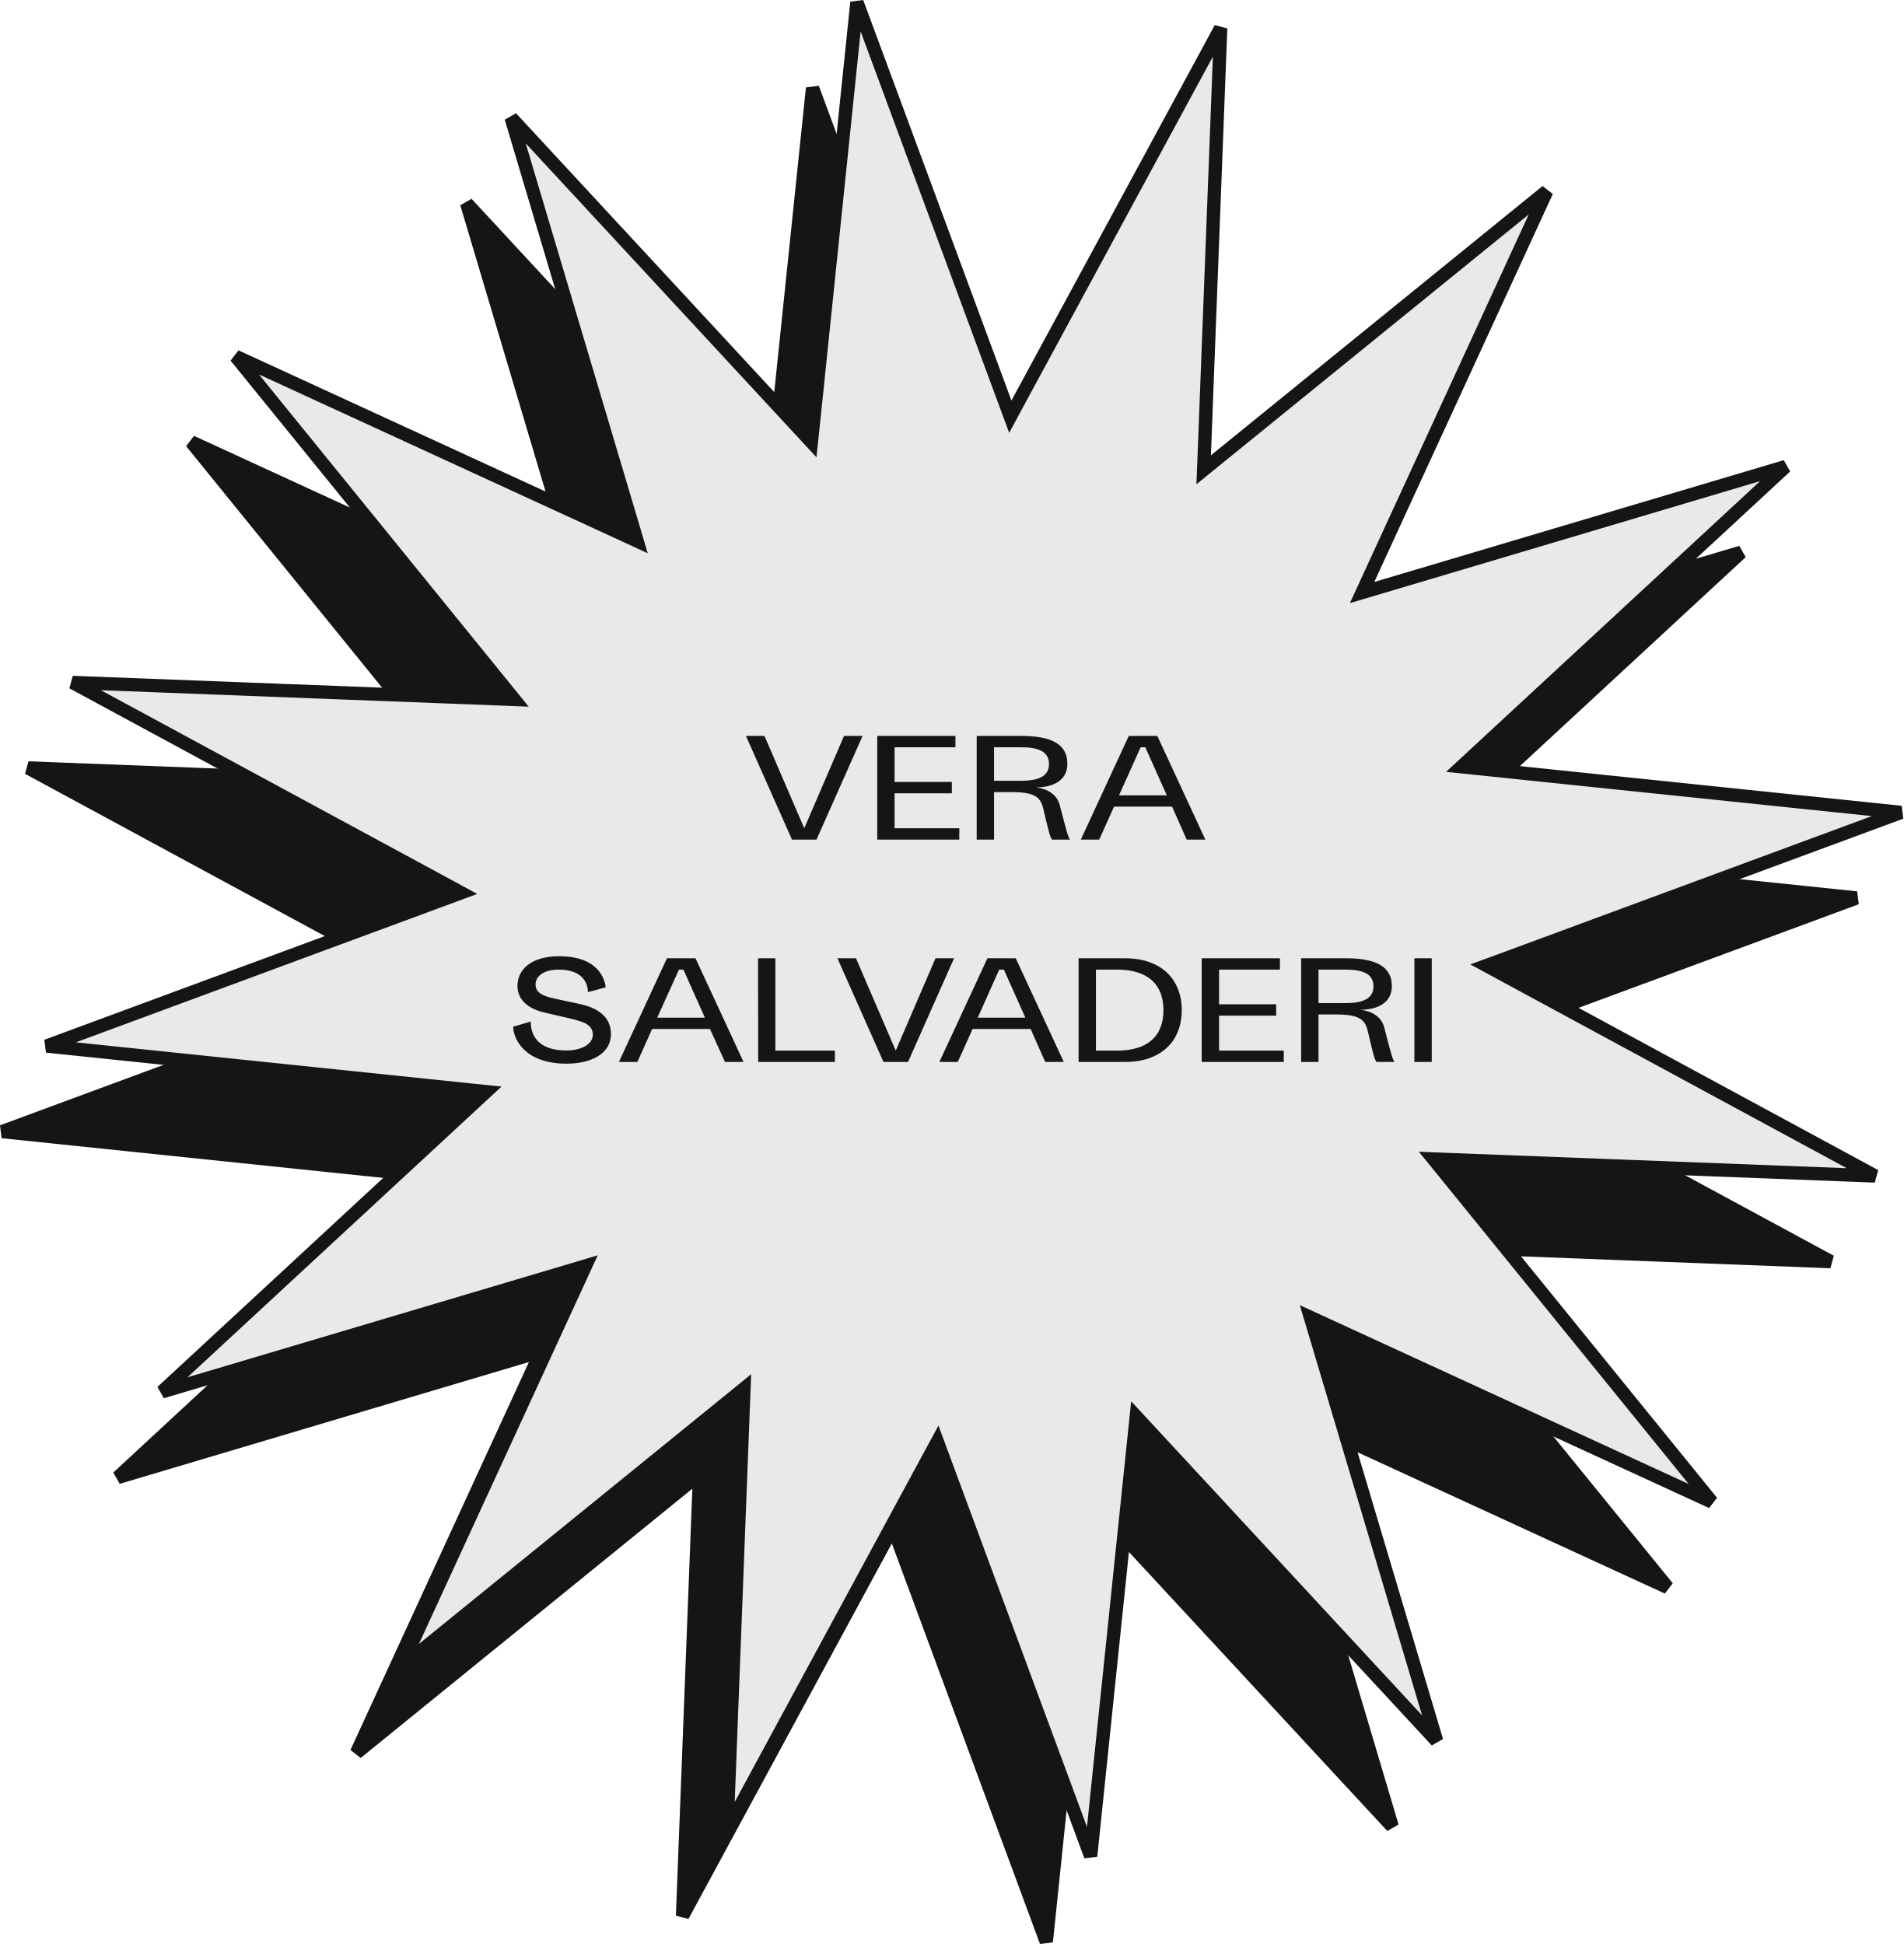
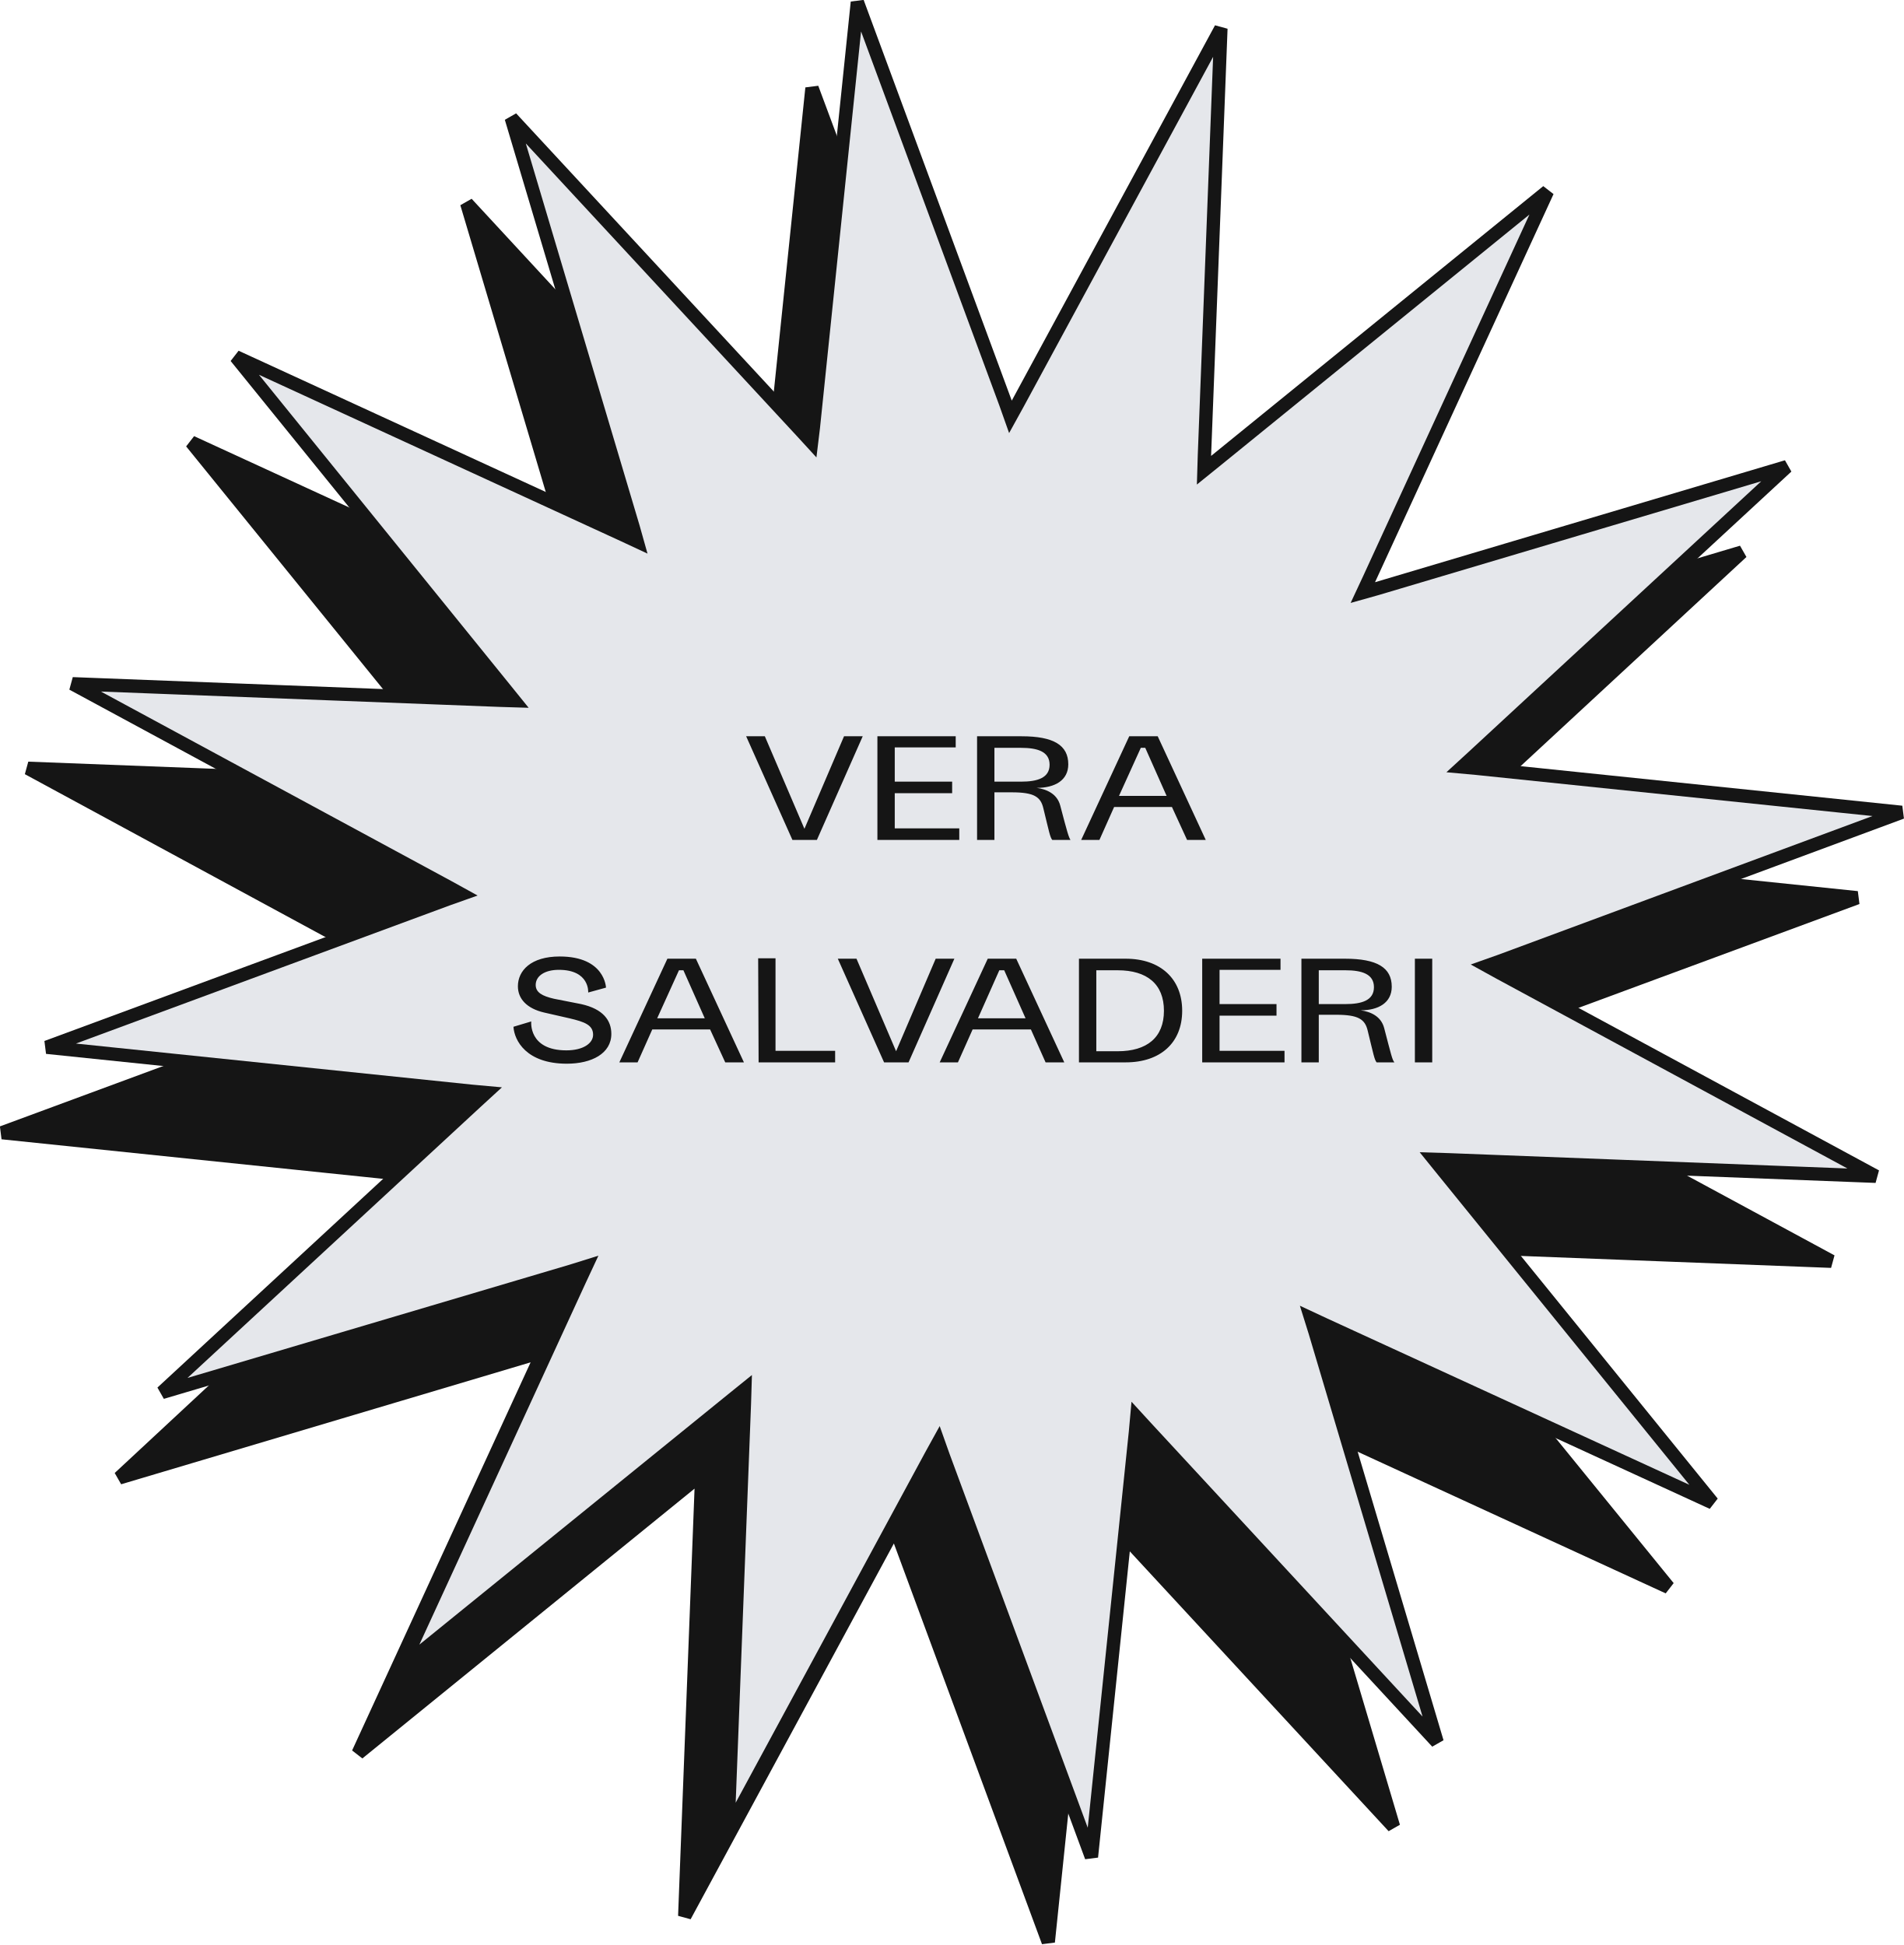
- <svg xmlns="http://www.w3.org/2000/svg" id="Livello_1" data-name="Livello 1" viewBox="0 0 427.91 437.17">
+ <svg xmlns="http://www.w3.org/2000/svg" version="1.1" id="Livello_1" x="0px" y="0px" viewBox="0 0 427.9 437.2" style="enable-background:new 0 0 427.9 437.2;" xml:space="preserve">
+   <style type="text/css">
+ 	.st0{fill:#151515;stroke:#151515;stroke-width:3;}
+ 	.st1{fill:#E5E7EB;stroke:#151515;stroke-width:3;}
+ 	.st2{fill:#151515;}
+ </style>
  <g>
-     <path d="M216,109.84l1.14,3.1,1.58-2.91,45.73-84.46-3.69,96-.13,3.31,2.57-2.08,74.57-60.53-40.14,87.25-1.39,3,3.18-.95,92.05-27.38L321,189.42l-2.43,2.25,3.3.34,95.52,9.93-90.08,33.31-3.1,1.15,2.91,1.58,84.46,45.73-96-3.7-3.31-.12,2.08,2.57L374.93,357l-87.25-40.13-3-1.39.95,3.18L313,410.73l-65.25-70.47-2.25-2.43-.34,3.29-9.93,95.53-33.31-90.08-1.15-3.1-1.58,2.91-45.73,84.46,3.7-96,.12-3.31-2.57,2.09L80.15,394.17l40.13-87.25,1.39-3-3.18.94-92,27.39L96.91,267l2.43-2.25-3.29-.34L.52,254.47,90.6,221.16,93.71,220l-2.92-1.58L6.34,172.7l96,3.69,3.31.13L103.53,174,43,99.38l87.25,40.14,3,1.39-.94-3.18-27.39-92,65.25,70.47,2.25,2.43.34-3.3,9.93-95.52Z" fill="#151515" stroke="#151515" stroke-width="3" />
-     <path d="M226,90.6l1.15,3.11,1.57-2.92L274.44,6.34l-3.69,96-.13,3.31,2.57-2.09L347.76,43l-40.14,87.25-1.38,3,3.17-.94,92.06-27.39L331,170.18l-2.43,2.25,3.3.34,95.53,9.93L337.31,216l-3.11,1.14,2.91,1.58,84.46,45.73-96-3.69-3.31-.13,2.09,2.57,60.53,74.57-87.26-40.14-3-1.38.95,3.17L323,391.5,257.72,321l-2.25-2.43-.34,3.3-9.92,95.52-33.32-90.07-1.15-3.11-1.58,2.91L163.44,411.6l3.69-96,.13-3.31-2.57,2.09L90.12,374.93l40.14-87.25,1.38-3-3.17.95L36.41,313l70.47-65.25,2.43-2.25-3.29-.34-95.53-9.93,90.08-33.31,3.11-1.15-2.91-1.58L16.31,153.47l96,3.69,3.31.13-2.09-2.58L53,80.15l87.25,40.13,3,1.39-.94-3.18-27.39-92,65.25,70.47,2.25,2.43.35-3.29L192.67.52Z" fill="#e9e9e9" stroke="#151515" stroke-width="3" />
-     <path d="M193.93,165.5h-4.17l-8.94,20.76-8.94-20.76h-4.17l10.35,23.31h5.52Zm3.3,23.31h18.45v-2.55H201.13V178.4H214v-2.55H201.13v-7.8h13.68V165.5H197.23Zm22.36-23.31v23.31h3.9V178.13h3.9c5,0,6.51,1,7.14,3.6,1.26,5.31,1.53,6.48,2,7.08h4.05c-.45-.6-.72-1.62-2.31-7.74-.69-2.7-3.15-3.72-5.34-4,4.05,0,7.05-1.71,7.05-5.28,0-4.29-3.27-6.3-10.47-6.3Zm3.9,10.08v-7.53h6c3.6,0,6.36.75,6.36,3.75s-2.76,3.78-6.36,3.78Zm43.31,13.23H271l-10.8-23.31h-6.42L243,188.81h4.14l3.33-7.41h13.05Zm-10.35-20.76h1.05l4.83,10.8H251.59ZM124.52,224.53c-2.58-.57-4.11-1.35-4.11-3.12,0-2,2-3.36,5.16-3.36,7,0,6.6,5.07,6.6,5.07l4-1.08s-.24-7-10.44-7c-6.54,0-9.39,3.18-9.39,6.69,0,2.79,2,5,5.94,5.94L128,229c3.42.81,5.28,1.47,5.28,3.72,0,1.92-2.25,3.51-6,3.51-8.64,0-7.92-6.51-7.92-6.51l-4,1.17c.15,3.15,2.94,8.31,12,8.31,5.64,0,10-2.28,10-6.66,0-3-1.77-5.58-6.84-6.72ZM163,238.81h4.17l-10.8-23.31h-6.42l-10.8,23.31h4.14l3.33-7.41h13Zm-10.35-20.76h1l4.83,10.8H147.76Zm17.81,20.76h17.25v-2.55H174.33V215.5h-3.9ZM214.5,215.5h-4.17l-8.94,20.76-8.94-20.76h-4.17l10.35,23.31h5.52ZM235,238.81h4.17l-10.8-23.31H222l-10.8,23.31h4.14l3.33-7.41h13.05Zm-10.35-20.76h1.05l4.83,10.8H219.83ZM253,215.5H242.5v23.31H253c7.8,0,12.69-4.44,12.69-11.64S260.8,215.5,253,215.5Zm-6.6,2.55h4.8c6.6,0,10.38,3.12,10.38,9.12s-3.78,9.09-10.38,9.09h-4.8Zm23.78,20.76h18.45v-2.55H274.08V228.4h12.84v-2.55H274.08v-7.8h13.68V215.5H270.18Zm22.36-23.31v23.31h3.9V228.13h3.9c5,0,6.51,1,7.14,3.6,1.26,5.31,1.53,6.48,2,7.08h4.05c-.45-.6-.72-1.62-2.31-7.74-.69-2.7-3.15-3.72-5.34-4,4.05,0,7.05-1.71,7.05-5.28,0-4.29-3.27-6.3-10.47-6.3Zm3.9,10.08v-7.53h6c3.6,0,6.36.75,6.36,3.75s-2.76,3.78-6.36,3.78ZM318,215.5v23.31h3.9V215.5Z" fill="#151515" />
+     <path class="st0" d="M216,109.8l1.1,3.1l1.6-2.9l45.7-84.5l-3.7,96l-0.1,3.3l2.6-2.1l74.6-60.5l-40.1,87.2l-1.4,3l3.2-0.9l92-27.4   L321,189.4l-2.4,2.2l3.3,0.3l95.5,9.9l-90.1,33.3l-3.1,1.1l2.9,1.6l84.5,45.7l-96-3.7l-3.3-0.1l2.1,2.6l60.6,74.5l-87.2-40.1   l-3-1.4l1,3.2l27.4,92.1l-65.2-70.5l-2.2-2.4l-0.3,3.3l-9.9,95.5l-33.3-90.1l-1.1-3.1l-1.6,2.9l-45.7,84.5l3.7-96l0.1-3.3l-2.6,2.1   l-74.6,60.6l40.1-87.2l1.4-3l-3.2,0.9l-92,27.4L96.9,267l2.4-2.2l-3.3-0.3l-95.5-9.9l90.1-33.3l3.1-1.2l-2.9-1.6L6.3,172.7l96,3.7   l3.3,0.1l-2.1-2.5L43,99.4l87.2,40.1l3,1.4l-0.9-3.2l-27.4-92l65.2,70.5l2.2,2.4l0.3-3.3l9.9-95.5L216,109.8z" />
+     <path class="st1" d="M226,90.6l1.1,3.1l1.6-2.9l45.7-84.4l-3.7,96l-0.1,3.3l2.6-2.1L347.8,43l-40.1,87.2l-1.4,3l3.2-0.9l92.1-27.4   L331,170.2l-2.4,2.2l3.3,0.3l95.5,9.9L337.3,216l-3.1,1.1l2.9,1.6l84.5,45.7l-96-3.7l-3.3-0.1l2.1,2.6l60.5,74.6l-87.3-40.1l-3-1.4   l1,3.2l27.4,92.1L257.7,321l-2.2-2.4l-0.3,3.3l-9.9,95.5l-33.3-90.1l-1.1-3.1l-1.6,2.9l-45.7,84.5l3.7-96l0.1-3.3l-2.6,2.1   l-74.6,60.5l40.1-87.2l1.4-3l-3.2,1L36.4,313l70.5-65.2l2.4-2.2l-3.3-0.3l-95.5-9.9l90.1-33.3l3.1-1.1l-2.9-1.6l-84.5-45.7l96,3.7   l3.3,0.1l-2.1-2.6L53,80.2l87.2,40.1l3,1.4l-0.9-3.2l-27.4-92L180.2,97l2.2,2.4l0.4-3.3l9.9-95.6L226,90.6z" />
+     <path class="st2" d="M193.9,165.5h-4.2l-8.9,20.8l-8.9-20.8h-4.2l10.4,23.3h5.5L193.9,165.5z M197.2,188.8h18.4v-2.6h-14.5v-7.9   H214v-2.6h-12.9V168h13.7v-2.5h-17.6V188.8z M219.6,165.5v23.3h3.9v-10.7h3.9c5,0,6.5,1,7.1,3.6c1.3,5.3,1.5,6.5,2,7.1h4.1   c-0.4-0.6-0.7-1.6-2.3-7.7c-0.7-2.7-3.1-3.7-5.3-4c4.1,0,7.1-1.7,7.1-5.3c0-4.3-3.3-6.3-10.5-6.3L219.6,165.5z M223.5,175.6v-7.5h6   c3.6,0,6.4,0.8,6.4,3.8s-2.8,3.8-6.4,3.8H223.5z M266.8,188.8h4.2l-10.8-23.3h-6.4L243,188.8h4.1l3.3-7.4h13L266.8,188.8z    M256.4,168.1h1l4.8,10.8h-10.7L256.4,168.1z M124.5,224.5c-2.6-0.6-4.1-1.4-4.1-3.1c0-2,2-3.4,5.2-3.4c7,0,6.6,5.1,6.6,5.1l4-1.1   c0,0-0.2-7-10.4-7c-6.5,0-9.4,3.2-9.4,6.7c0,2.8,2,5,5.9,5.9l5.7,1.3c3.4,0.8,5.3,1.5,5.3,3.7c0,1.9-2.2,3.5-6,3.5   c-8.6,0-7.9-6.5-7.9-6.5l-4,1.2c0.2,3.1,2.9,8.3,12,8.3c5.6,0,10-2.3,10-6.7c0-3-1.8-5.6-6.8-6.7L124.5,224.5z M163,238.8h4.2   l-10.8-23.3h-6.4l-10.8,23.3h4.1l3.3-7.4h13L163,238.8z M152.6,218.1h1l4.8,10.8h-10.7L152.6,218.1z M170.5,238.8h17.2v-2.6h-13.4   v-20.8h-3.9L170.5,238.8z M214.5,215.5h-4.2l-8.9,20.8l-8.9-20.8h-4.2l10.4,23.3h5.5L214.5,215.5z M235,238.8h4.2l-10.8-23.3H222   l-10.8,23.3h4.1l3.3-7.4h13.1L235,238.8z M224.6,218.1h1.1l4.8,10.8h-10.7L224.6,218.1z M253,215.5h-10.5v23.3H253   c7.8,0,12.7-4.4,12.7-11.6S260.8,215.5,253,215.5z M246.4,218.1h4.8c6.6,0,10.4,3.1,10.4,9.1s-3.8,9.1-10.4,9.1h-4.8L246.4,218.1z    M270.2,238.8h18.5v-2.6h-14.6v-7.9h12.8v-2.6h-12.8V218h13.7v-2.5h-17.6V238.8z M292.5,215.5v23.3h3.9v-10.7h3.9   c5,0,6.5,1,7.1,3.6c1.3,5.3,1.5,6.5,2,7.1h4c-0.5-0.6-0.7-1.6-2.3-7.7c-0.7-2.7-3.1-3.7-5.3-4c4,0,7-1.7,7-5.3   c0-4.3-3.3-6.3-10.5-6.3L292.5,215.5z M296.4,225.6v-7.5h6c3.6,0,6.4,0.8,6.4,3.8s-2.8,3.8-6.4,3.8H296.4z M318,215.5v23.3h3.9   v-23.3H318z" />
  </g>
</svg>
